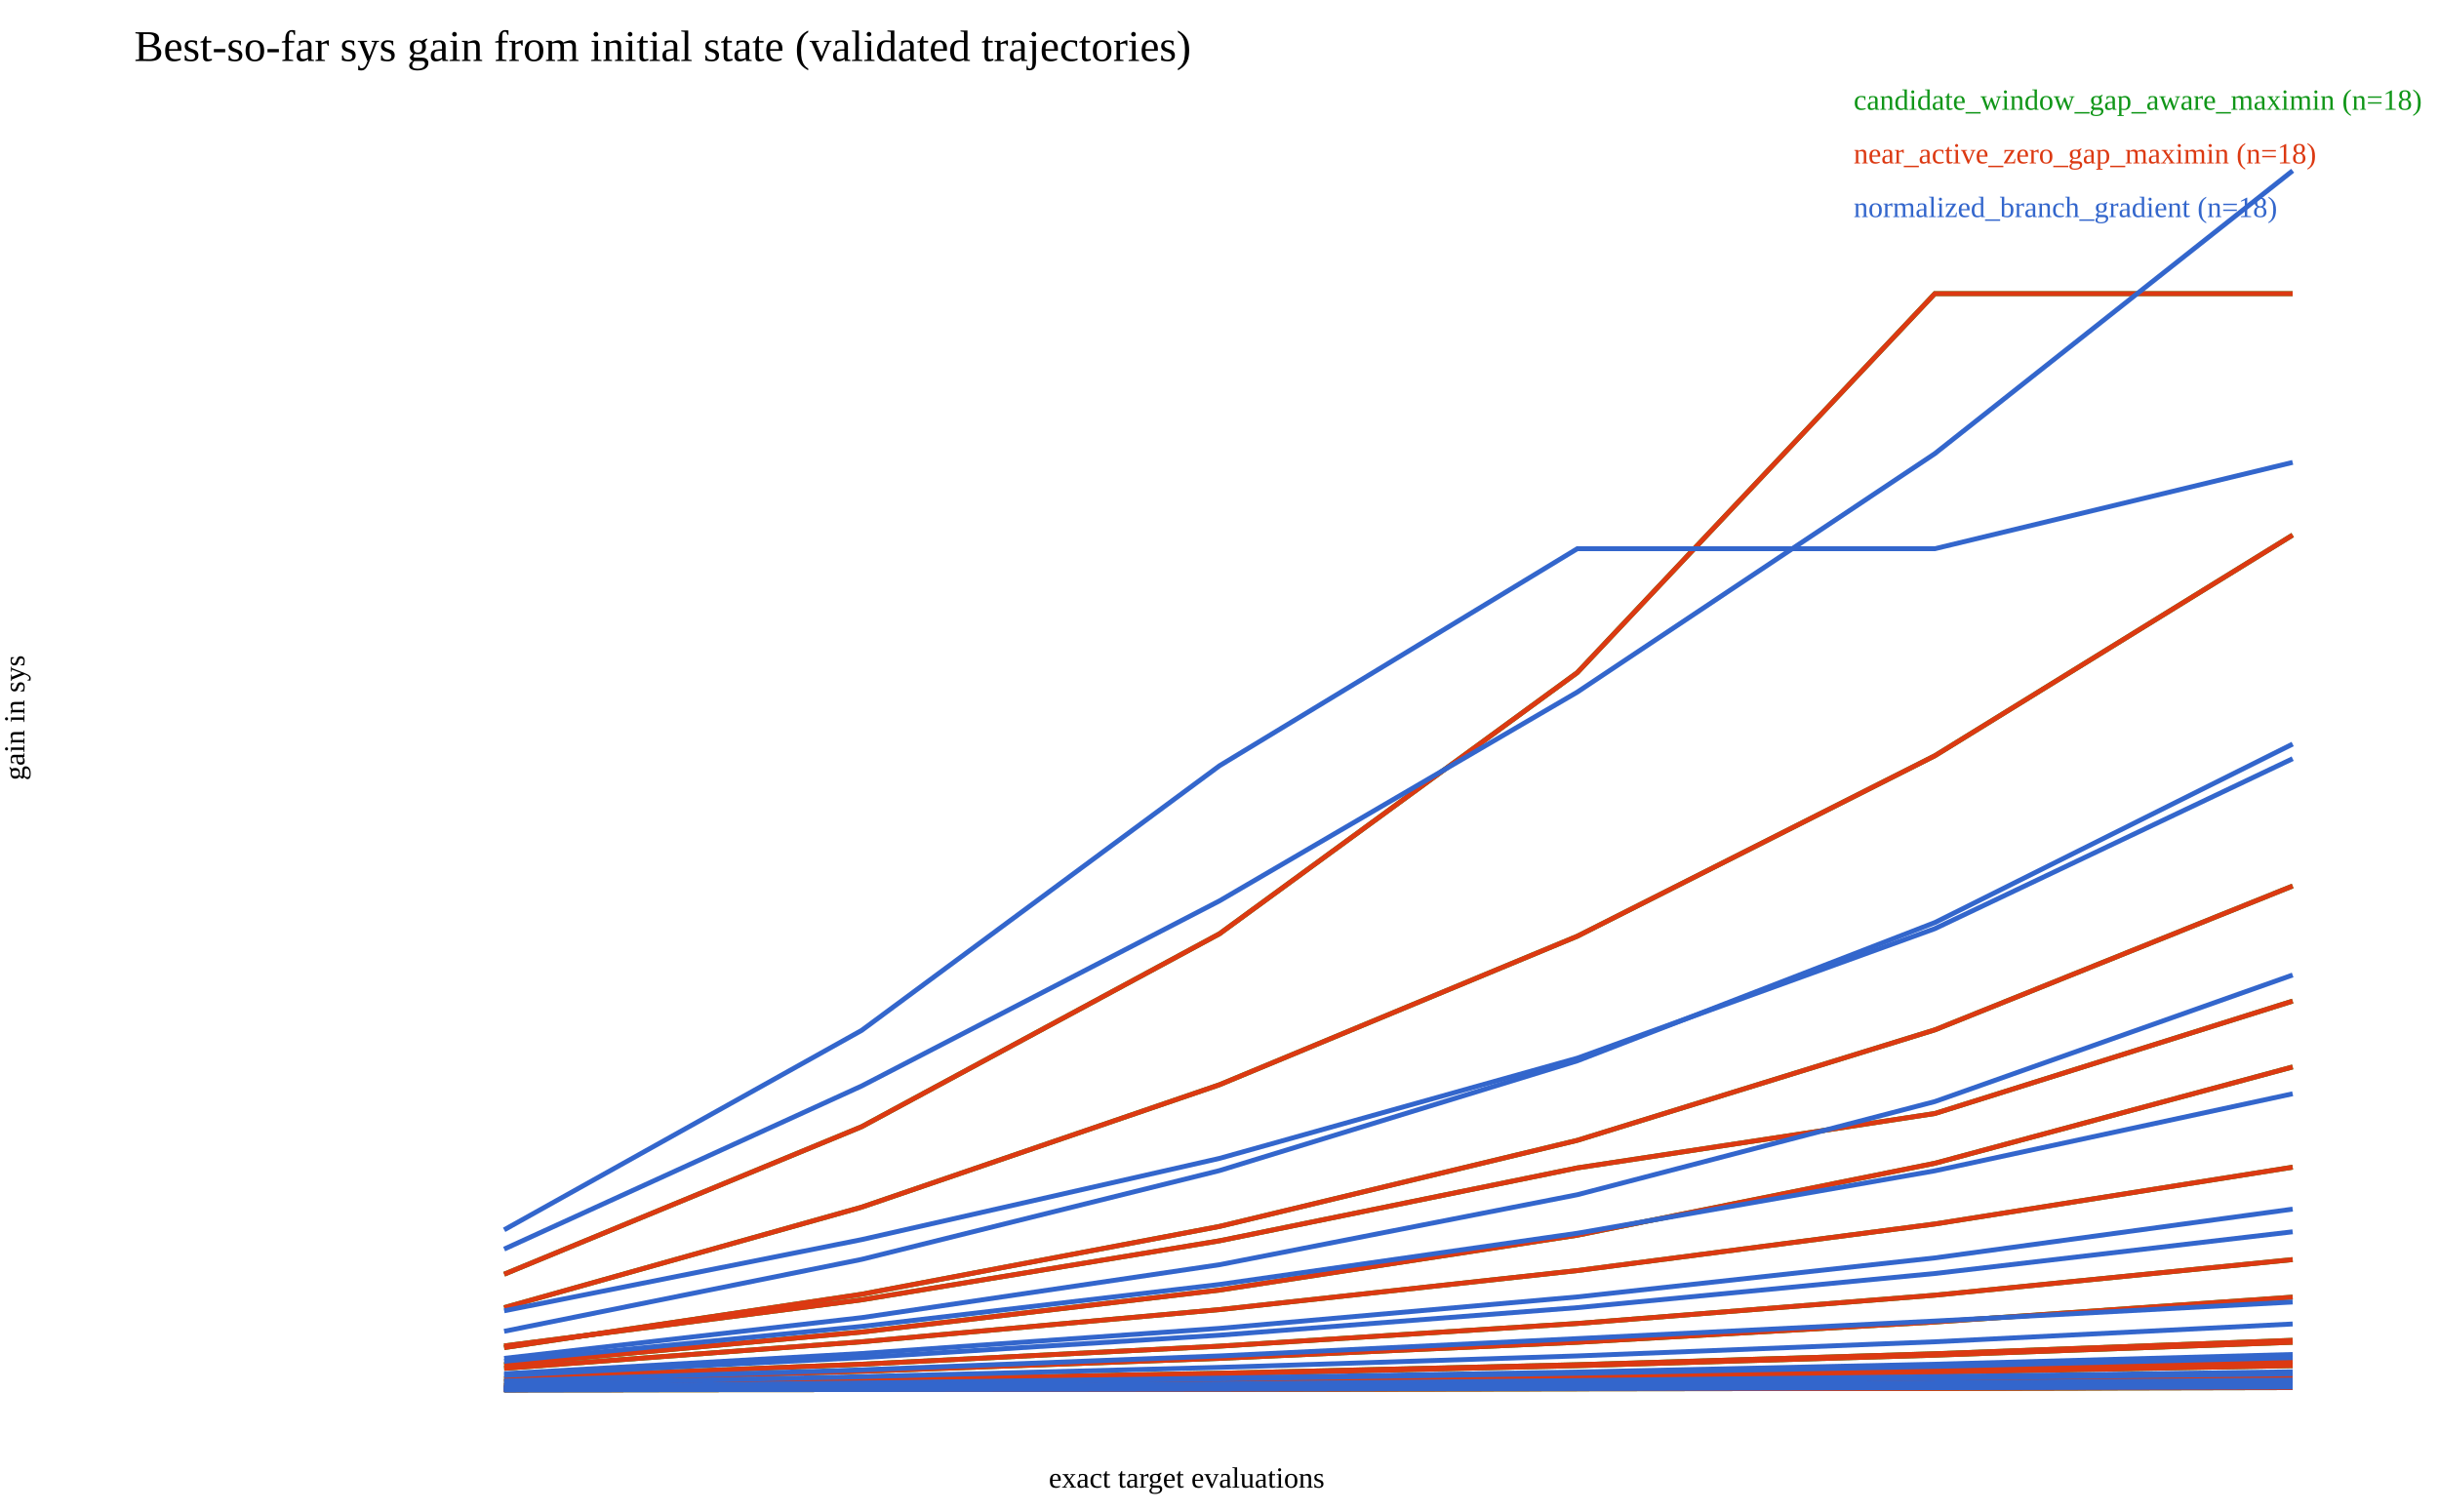
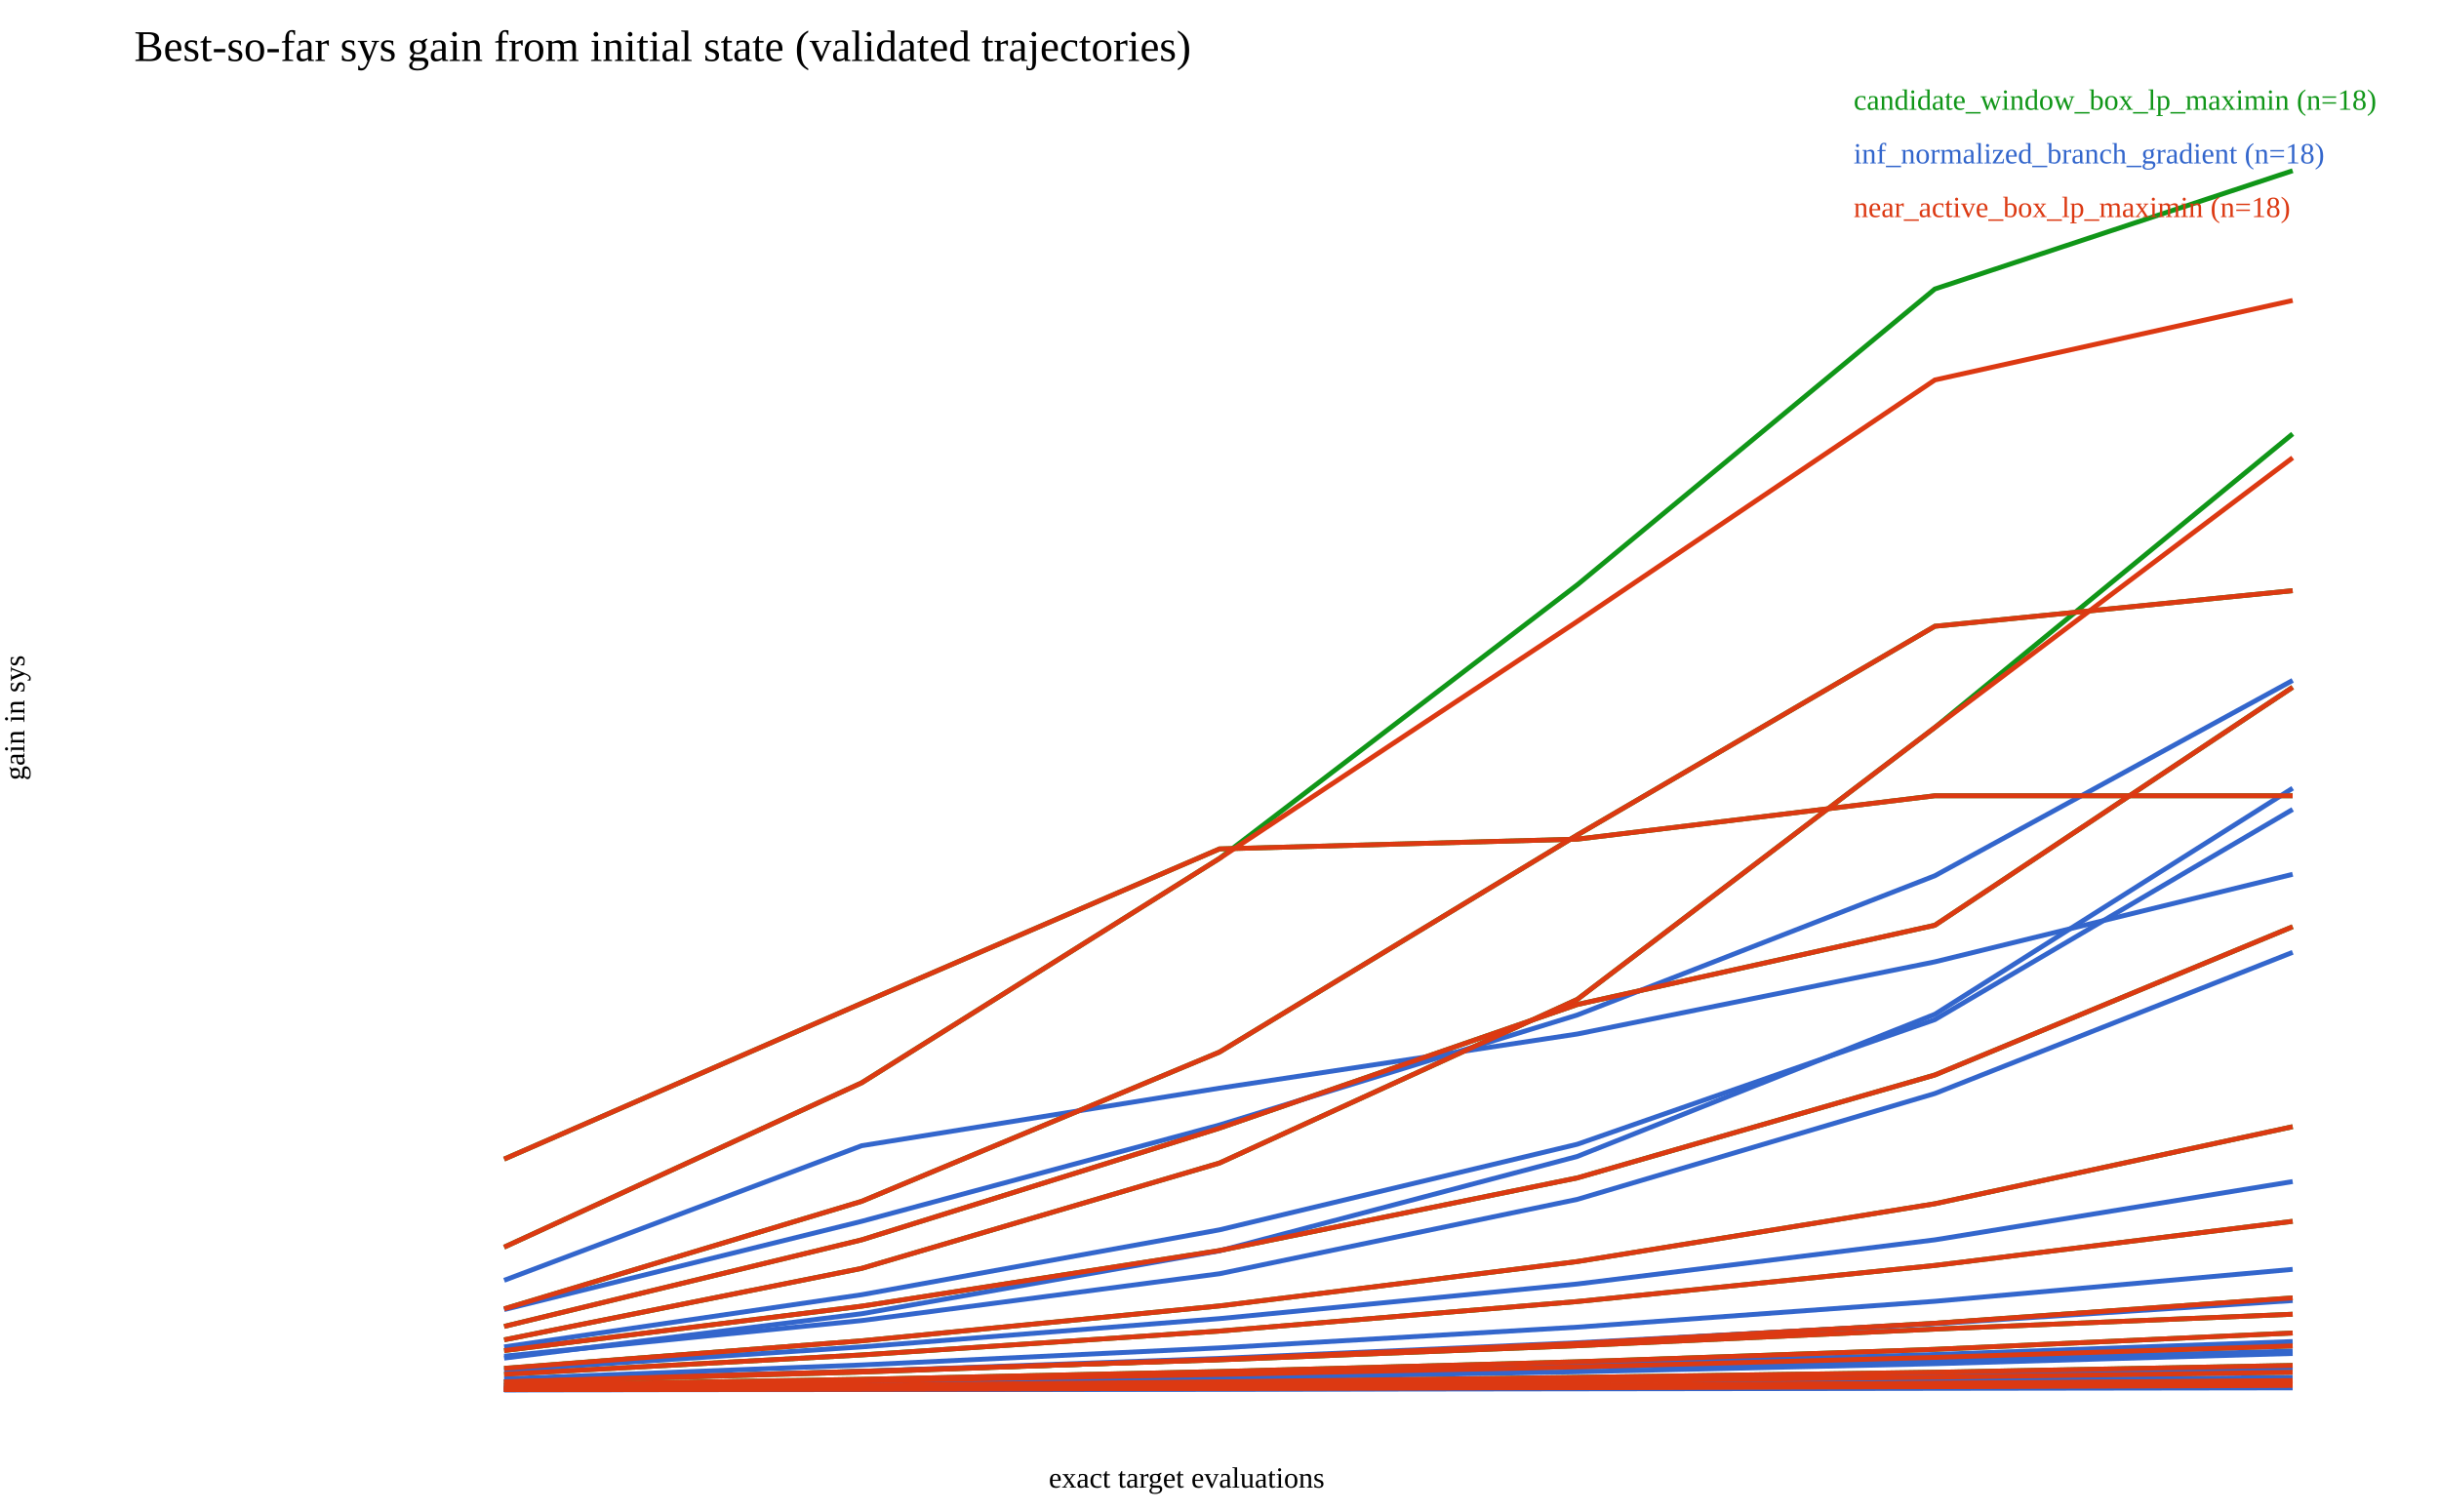
<svg xmlns="http://www.w3.org/2000/svg" width="1000" height="620">
  <rect width="100%" height="100%" fill="white" />
  <text x="55" y="25" font-size="18">Best-so-far sys gain from initial state (validated trajectories)</text>
  <text x="430" y="610">exact target evaluations</text>
  <text x="10" y="320" transform="rotate(-90 10,320)">gain in sys</text>
-   <polyline fill="none" stroke="#109618" stroke-width="2" points="206.7,569.9 353.3,569.8 500.0,569.7 646.7,569.5 793.3,569.3 940.0,569.0" />
-   <polyline fill="none" stroke="#109618" stroke-width="2" points="206.7,569.1 353.3,568.0 500.0,566.6 646.7,564.8 793.3,562.7 940.0,560.0" />
-   <polyline fill="none" stroke="#109618" stroke-width="2" points="206.7,561.1 353.3,550.2 500.0,537.0 646.7,521.0 793.3,501.9 940.0,478.6" />
+   <polyline fill="none" stroke="#109618" stroke-width="2" points="206.7,569.8 353.3,569.6 500.0,569.3 646.7,569.0 793.3,568.6 940.0,568.1" />
+   <polyline fill="none" stroke="#109618" stroke-width="2" points="206.7,568.3 353.3,566.2 500.0,563.6 646.7,560.5 793.3,556.6 940.0,551.9" />
+   <polyline fill="none" stroke="#109618" stroke-width="2" points="206.7,553.8 353.3,535.6 500.0,512.8 646.7,483.0 793.3,440.8 940.0,380.0" />
+   <polyline fill="none" stroke="#109618" stroke-width="2" points="206.7,569.3 353.3,568.5 500.0,567.5 646.7,566.3 793.3,564.7 940.0,562.7" />
+   <polyline fill="none" stroke="#109618" stroke-width="2" points="206.7,563.5 353.3,555.6 500.0,545.8 646.7,533.7 793.3,518.9 940.0,500.8" />
+   <polyline fill="none" stroke="#109618" stroke-width="2" points="206.7,511.4 353.3,444.0 500.0,352.0 646.7,239.8 793.3,118.5 940.0,70.0" />
  <polyline fill="none" stroke="#109618" stroke-width="2" points="206.7,569.7 353.3,569.2 500.0,568.7 646.7,568.0 793.3,567.2 940.0,566.1" />
-   <polyline fill="none" stroke="#109618" stroke-width="2" points="206.7,566.6 353.3,562.3 500.0,557.0 646.7,550.4 793.3,542.1 940.0,531.9" />
-   <polyline fill="none" stroke="#109618" stroke-width="2" points="206.7,536.2 353.3,495.0 500.0,444.8 646.7,383.9 793.3,309.9 940.0,219.4" />
-   <polyline fill="none" stroke="#109618" stroke-width="2" points="206.7,569.8 353.3,569.6 500.0,569.3 646.7,569.0 793.3,568.5 940.0,568.0" />
-   <polyline fill="none" stroke="#109618" stroke-width="2" points="206.7,568.2 353.3,565.9 500.0,563.1 646.7,559.6 793.3,555.1 940.0,549.6" />
-   <polyline fill="none" stroke="#109618" stroke-width="2" points="206.7,551.9 353.3,533.0 500.0,508.8 646.7,478.9 793.3,456.6 940.0,410.5" />
-   <polyline fill="none" stroke="#109618" stroke-width="2" points="206.7,569.9 353.3,569.8 500.0,569.6 646.7,569.4 793.3,569.2 940.0,568.8" />
-   <polyline fill="none" stroke="#109618" stroke-width="2" points="206.7,569.0 353.3,567.7 500.0,566.1 646.7,564.0 793.3,561.5 940.0,558.3" />
-   <polyline fill="none" stroke="#109618" stroke-width="2" points="206.7,559.6 353.3,546.2 500.0,529.0 646.7,506.5 793.3,477.0 940.0,437.5" />
-   <polyline fill="none" stroke="#109618" stroke-width="2" points="206.7,569.8 353.3,569.6 500.0,569.3 646.7,569.0 793.3,568.6 940.0,568.0" />
-   <polyline fill="none" stroke="#109618" stroke-width="2" points="206.7,568.3 353.3,566.1 500.0,563.4 646.7,560.0 793.3,555.7 940.0,550.4" />
-   <polyline fill="none" stroke="#109618" stroke-width="2" points="206.7,552.6 353.3,530.7 500.0,502.9 646.7,467.6 793.3,422.3 940.0,363.3" />
-   <polyline fill="none" stroke="#109618" stroke-width="2" points="206.7,569.5 353.3,568.9 500.0,568.2 646.7,567.3 793.3,566.1 940.0,564.7" />
-   <polyline fill="none" stroke="#109618" stroke-width="2" points="206.7,565.3 353.3,559.4 500.0,552.0 646.7,542.7 793.3,531.1 940.0,516.5" />
-   <polyline fill="none" stroke="#109618" stroke-width="2" points="206.7,522.5 353.3,462.0 500.0,382.9 646.7,275.8 793.3,120.4 940.0,120.4" />
-   <polyline fill="none" stroke="#dc3912" stroke-width="2" points="206.7,569.9 353.3,569.8 500.0,569.7 646.7,569.5 793.3,569.3 940.0,569.0" />
-   <polyline fill="none" stroke="#dc3912" stroke-width="2" points="206.7,569.1 353.3,568.0 500.0,566.6 646.7,564.8 793.3,562.7 940.0,560.0" />
-   <polyline fill="none" stroke="#dc3912" stroke-width="2" points="206.7,561.1 353.3,550.2 500.0,537.0 646.7,521.0 793.3,501.9 940.0,478.6" />
+   <polyline fill="none" stroke="#109618" stroke-width="2" points="206.7,566.6 353.3,562.3 500.0,557.6 646.7,551.8 793.3,545.0 940.0,538.9" />
+   <polyline fill="none" stroke="#109618" stroke-width="2" points="206.7,543.9 353.3,508.4 500.0,462.6 646.7,411.9 793.3,379.4 940.0,281.8" />
+   <polyline fill="none" stroke="#109618" stroke-width="2" points="206.7,569.8 353.3,569.6 500.0,569.3 646.7,568.9 793.3,568.4 940.0,567.8" />
+   <polyline fill="none" stroke="#109618" stroke-width="2" points="206.7,568.0 353.3,565.6 500.0,562.4 646.7,558.4 793.3,553.3 940.0,546.6" />
+   <polyline fill="none" stroke="#109618" stroke-width="2" points="206.7,549.4 353.3,520.1 500.0,476.9 646.7,409.8 793.3,298.3 940.0,177.9" />
+   <polyline fill="none" stroke="#109618" stroke-width="2" points="206.7,569.7 353.3,569.3 500.0,568.7 646.7,568.1 793.3,567.3 940.0,566.3" />
+   <polyline fill="none" stroke="#109618" stroke-width="2" points="206.7,566.7 353.3,562.6 500.0,557.4 646.7,550.9 793.3,542.6 940.0,532.2" />
+   <polyline fill="none" stroke="#109618" stroke-width="2" points="206.7,536.7 353.3,492.6 500.0,431.4 646.7,342.4 793.3,256.8 940.0,242.2" />
+   <polyline fill="none" stroke="#109618" stroke-width="2" points="206.7,569.1 353.3,568.0 500.0,566.6 646.7,564.8 793.3,562.7 940.0,559.9" />
+   <polyline fill="none" stroke="#109618" stroke-width="2" points="206.7,561.1 353.3,549.8 500.0,535.5 646.7,517.3 793.3,493.6 940.0,462.0" />
+   <polyline fill="none" stroke="#109618" stroke-width="2" points="206.7,475.3 353.3,411.4 500.0,348.1 646.7,344.1 793.3,326.3 940.0,326.3" />
+   <polyline fill="none" stroke="#3366cc" stroke-width="2" points="206.7,569.9 353.3,569.8 500.0,569.7 646.7,569.5 793.3,569.3 940.0,569.1" />
+   <polyline fill="none" stroke="#3366cc" stroke-width="2" points="206.7,569.2 353.3,568.1 500.0,566.8 646.7,565.3 793.3,563.3 940.0,560.9" />
+   <polyline fill="none" stroke="#3366cc" stroke-width="2" points="206.7,561.9 353.3,552.3 500.0,540.7 646.7,526.5 793.3,508.4 940.0,484.5" />
+   <polyline fill="none" stroke="#3366cc" stroke-width="2" points="206.7,569.7 353.3,569.2 500.0,568.7 646.7,568.0 793.3,567.2 940.0,566.1" />
+   <polyline fill="none" stroke="#3366cc" stroke-width="2" points="206.7,566.5 353.3,562.3 500.0,557.0 646.7,550.6 793.3,542.8 940.0,533.3" />
+   <polyline fill="none" stroke="#3366cc" stroke-width="2" points="206.7,537.0 353.3,500.8 500.0,461.3 646.7,416.2 793.3,359.1 940.0,279.0" />
+   <polyline fill="none" stroke="#3366cc" stroke-width="2" points="206.7,569.8 353.3,569.6 500.0,569.4 646.7,569.0 793.3,568.6 940.0,568.1" />
+   <polyline fill="none" stroke="#3366cc" stroke-width="2" points="206.7,568.3 353.3,566.3 500.0,563.8 646.7,560.6 793.3,558.0 940.0,554.0" />
+   <polyline fill="none" stroke="#3366cc" stroke-width="2" points="206.7,556.1 353.3,541.5 500.0,522.3 646.7,491.8 793.3,448.4 940.0,390.5" />
+   <polyline fill="none" stroke="#3366cc" stroke-width="2" points="206.7,569.9 353.3,569.7 500.0,569.5 646.7,569.3 793.3,569.0 940.0,568.6" />
+   <polyline fill="none" stroke="#3366cc" stroke-width="2" points="206.7,568.7 353.3,567.1 500.0,565.1 646.7,562.5 793.3,559.2 940.0,555.0" />
+   <polyline fill="none" stroke="#3366cc" stroke-width="2" points="206.7,556.9 353.3,538.7 500.0,512.9 646.7,474.2 793.3,415.9 940.0,323.2" />
+   <polyline fill="none" stroke="#3366cc" stroke-width="2" points="206.7,569.8 353.3,569.6 500.0,569.3 646.7,569.0 793.3,568.5 940.0,568.0" />
+   <polyline fill="none" stroke="#3366cc" stroke-width="2" points="206.7,568.2 353.3,566.0 500.0,563.2 646.7,559.7 793.3,555.4 940.0,550.1" />
+   <polyline fill="none" stroke="#3366cc" stroke-width="2" points="206.7,552.3 353.3,530.9 500.0,504.3 646.7,469.2 793.3,418.1 940.0,331.9" />
+   <polyline fill="none" stroke="#3366cc" stroke-width="2" points="206.7,569.5 353.3,569.0 500.0,568.2 646.7,567.3 793.3,566.2 940.0,564.8" />
+   <polyline fill="none" stroke="#3366cc" stroke-width="2" points="206.7,565.4 353.3,559.7 500.0,552.7 646.7,544.2 793.3,533.6 940.0,520.5" />
+   <polyline fill="none" stroke="#3366cc" stroke-width="2" points="206.7,525.0 353.3,469.8 500.0,446.2 646.7,424.0 793.3,394.4 940.0,358.5" />
+   <polyline fill="none" stroke="#dc3912" stroke-width="2" points="206.7,569.8 353.3,569.6 500.0,569.3 646.7,569.0 793.3,568.6 940.0,568.1" />
+   <polyline fill="none" stroke="#dc3912" stroke-width="2" points="206.7,568.3 353.3,566.2 500.0,563.6 646.7,560.5 793.3,556.6 940.0,551.9" />
+   <polyline fill="none" stroke="#dc3912" stroke-width="2" points="206.7,553.8 353.3,535.6 500.0,512.8 646.7,483.0 793.3,440.8 940.0,380.0" />
+   <polyline fill="none" stroke="#dc3912" stroke-width="2" points="206.7,569.3 353.3,568.5 500.0,567.5 646.7,566.3 793.3,564.7 940.0,562.7" />
+   <polyline fill="none" stroke="#dc3912" stroke-width="2" points="206.7,563.5 353.3,555.6 500.0,545.8 646.7,533.7 793.3,518.9 940.0,500.8" />
+   <polyline fill="none" stroke="#dc3912" stroke-width="2" points="206.7,511.4 353.3,444.0 500.0,352.0 646.7,254.8 793.3,155.8 940.0,123.2" />
  <polyline fill="none" stroke="#dc3912" stroke-width="2" points="206.7,569.7 353.3,569.2 500.0,568.7 646.7,568.0 793.3,567.2 940.0,566.1" />
-   <polyline fill="none" stroke="#dc3912" stroke-width="2" points="206.7,566.6 353.3,562.3 500.0,557.0 646.7,550.4 793.3,542.1 940.0,531.9" />
-   <polyline fill="none" stroke="#dc3912" stroke-width="2" points="206.7,536.2 353.3,495.0 500.0,444.8 646.7,383.9 793.3,309.9 940.0,219.4" />
-   <polyline fill="none" stroke="#dc3912" stroke-width="2" points="206.7,569.8 353.3,569.6 500.0,569.3 646.7,569.0 793.3,568.5 940.0,568.0" />
-   <polyline fill="none" stroke="#dc3912" stroke-width="2" points="206.7,568.2 353.3,565.9 500.0,563.1 646.7,559.6 793.3,555.1 940.0,549.6" />
-   <polyline fill="none" stroke="#dc3912" stroke-width="2" points="206.7,551.9 353.3,533.0 500.0,508.8 646.7,478.9 793.3,456.6 940.0,410.5" />
-   <polyline fill="none" stroke="#dc3912" stroke-width="2" points="206.7,569.9 353.3,569.8 500.0,569.6 646.7,569.4 793.3,569.2 940.0,568.8" />
-   <polyline fill="none" stroke="#dc3912" stroke-width="2" points="206.7,569.0 353.3,567.7 500.0,566.1 646.7,564.0 793.3,561.5 940.0,558.3" />
-   <polyline fill="none" stroke="#dc3912" stroke-width="2" points="206.7,559.6 353.3,546.2 500.0,529.0 646.7,506.5 793.3,477.0 940.0,437.5" />
-   <polyline fill="none" stroke="#dc3912" stroke-width="2" points="206.7,569.8 353.3,569.6 500.0,569.3 646.7,569.0 793.3,568.6 940.0,568.0" />
-   <polyline fill="none" stroke="#dc3912" stroke-width="2" points="206.7,568.3 353.3,566.1 500.0,563.4 646.7,560.0 793.3,555.7 940.0,550.4" />
-   <polyline fill="none" stroke="#dc3912" stroke-width="2" points="206.7,552.6 353.3,530.7 500.0,502.9 646.7,467.6 793.3,422.3 940.0,363.3" />
-   <polyline fill="none" stroke="#dc3912" stroke-width="2" points="206.7,569.5 353.3,568.9 500.0,568.2 646.7,567.3 793.3,566.1 940.0,564.7" />
-   <polyline fill="none" stroke="#dc3912" stroke-width="2" points="206.7,565.3 353.3,559.4 500.0,552.0 646.7,542.7 793.3,531.1 940.0,516.5" />
-   <polyline fill="none" stroke="#dc3912" stroke-width="2" points="206.7,522.5 353.3,462.0 500.0,382.9 646.7,275.8 793.3,120.4 940.0,120.4" />
-   <polyline fill="none" stroke="#3366cc" stroke-width="2" points="206.7,569.9 353.3,569.7 500.0,569.5 646.7,569.3 793.3,569.0 940.0,568.7" />
-   <polyline fill="none" stroke="#3366cc" stroke-width="2" points="206.7,568.8 353.3,567.3 500.0,565.4 646.7,563.1 793.3,560.3 940.0,556.7" />
-   <polyline fill="none" stroke="#3366cc" stroke-width="2" points="206.7,558.2 353.3,543.9 500.0,526.7 646.7,505.7 793.3,480.1 940.0,448.5" />
-   <polyline fill="none" stroke="#3366cc" stroke-width="2" points="206.7,569.4 353.3,568.7 500.0,567.7 646.7,566.6 793.3,565.1 940.0,563.3" />
-   <polyline fill="none" stroke="#3366cc" stroke-width="2" points="206.7,564.0 353.3,556.7 500.0,547.5 646.7,536.2 793.3,522.2 940.0,505.1" />
-   <polyline fill="none" stroke="#3366cc" stroke-width="2" points="206.7,512.2 353.3,445.3 500.0,369.4 646.7,283.8 793.3,186.0 940.0,70.0" />
-   <polyline fill="none" stroke="#3366cc" stroke-width="2" points="206.7,569.6 353.3,569.2 500.0,568.6 646.7,567.9 793.3,567.0 940.0,565.9" />
-   <polyline fill="none" stroke="#3366cc" stroke-width="2" points="206.7,566.3 353.3,561.7 500.0,556.0 646.7,548.9 793.3,541.7 940.0,533.9" />
-   <polyline fill="none" stroke="#3366cc" stroke-width="2" points="206.7,537.5 353.3,508.3 500.0,475.0 646.7,433.9 793.3,380.8 940.0,311.1" />
-   <polyline fill="none" stroke="#3366cc" stroke-width="2" points="206.7,569.9 353.3,569.7 500.0,569.5 646.7,569.3 793.3,568.9 940.0,568.6" />
-   <polyline fill="none" stroke="#3366cc" stroke-width="2" points="206.7,568.7 353.3,567.1 500.0,565.1 646.7,562.6 793.3,559.4 940.0,555.4" />
-   <polyline fill="none" stroke="#3366cc" stroke-width="2" points="206.7,557.0 353.3,540.3 500.0,518.6 646.7,489.9 793.3,451.7 940.0,399.8" />
-   <polyline fill="none" stroke="#3366cc" stroke-width="2" points="206.7,569.8 353.3,569.5 500.0,569.1 646.7,568.6 793.3,568.0 940.0,567.3" />
-   <polyline fill="none" stroke="#3366cc" stroke-width="2" points="206.7,567.6 353.3,564.5 500.0,560.7 646.7,556.0 793.3,550.2 940.0,542.9" />
-   <polyline fill="none" stroke="#3366cc" stroke-width="2" points="206.7,545.9 353.3,516.4 500.0,480.0 646.7,435.0 793.3,378.3 940.0,305.1" />
-   <polyline fill="none" stroke="#3366cc" stroke-width="2" points="206.7,569.3 353.3,568.5 500.0,567.5 646.7,566.1 793.3,564.5 940.0,562.5" />
-   <polyline fill="none" stroke="#3366cc" stroke-width="2" points="206.7,563.3 353.3,555.0 500.0,544.7 646.7,531.8 793.3,515.8 940.0,495.8" />
-   <polyline fill="none" stroke="#3366cc" stroke-width="2" points="206.7,504.3 353.3,422.5 500.0,314.0 646.7,225.0 793.3,225.0 940.0,189.6" />
-   <text x="760" y="45" fill="#109618">candidate_window_gap_aware_maximin (n=18)</text>
-   <text x="760" y="67" fill="#dc3912">near_active_zero_gap_maximin (n=18)</text>
-   <text x="760" y="89" fill="#3366cc">normalized_branch_gradient (n=18)</text>
+   <polyline fill="none" stroke="#dc3912" stroke-width="2" points="206.7,566.6 353.3,562.3 500.0,557.6 646.7,551.8 793.3,545.0 940.0,538.9" />
+   <polyline fill="none" stroke="#dc3912" stroke-width="2" points="206.7,543.9 353.3,508.4 500.0,462.6 646.7,411.9 793.3,379.4 940.0,281.8" />
+   <polyline fill="none" stroke="#dc3912" stroke-width="2" points="206.7,569.8 353.3,569.6 500.0,569.3 646.7,568.9 793.3,568.4 940.0,567.8" />
+   <polyline fill="none" stroke="#dc3912" stroke-width="2" points="206.7,568.0 353.3,565.6 500.0,562.4 646.7,558.4 793.3,553.3 940.0,546.6" />
+   <polyline fill="none" stroke="#dc3912" stroke-width="2" points="206.7,549.4 353.3,520.1 500.0,476.9 646.7,409.8 793.3,298.3 940.0,187.7" />
+   <polyline fill="none" stroke="#dc3912" stroke-width="2" points="206.7,569.7 353.3,569.3 500.0,568.7 646.7,568.1 793.3,567.3 940.0,566.3" />
+   <polyline fill="none" stroke="#dc3912" stroke-width="2" points="206.7,566.7 353.3,562.6 500.0,557.4 646.7,550.9 793.3,542.6 940.0,532.2" />
+   <polyline fill="none" stroke="#dc3912" stroke-width="2" points="206.7,536.7 353.3,492.6 500.0,431.4 646.7,342.4 793.3,256.8 940.0,242.2" />
+   <polyline fill="none" stroke="#dc3912" stroke-width="2" points="206.7,569.1 353.3,568.0 500.0,566.6 646.7,564.8 793.3,562.7 940.0,559.9" />
+   <polyline fill="none" stroke="#dc3912" stroke-width="2" points="206.7,561.1 353.3,549.8 500.0,535.5 646.7,517.3 793.3,493.6 940.0,462.0" />
+   <polyline fill="none" stroke="#dc3912" stroke-width="2" points="206.7,475.3 353.3,411.4 500.0,348.1 646.7,344.1 793.3,326.3 940.0,326.3" />
+   <text x="760" y="45" fill="#109618">candidate_window_box_lp_maximin (n=18)</text>
+   <text x="760" y="67" fill="#3366cc">inf_normalized_branch_gradient (n=18)</text>
+   <text x="760" y="89" fill="#dc3912">near_active_box_lp_maximin (n=18)</text>
</svg>
